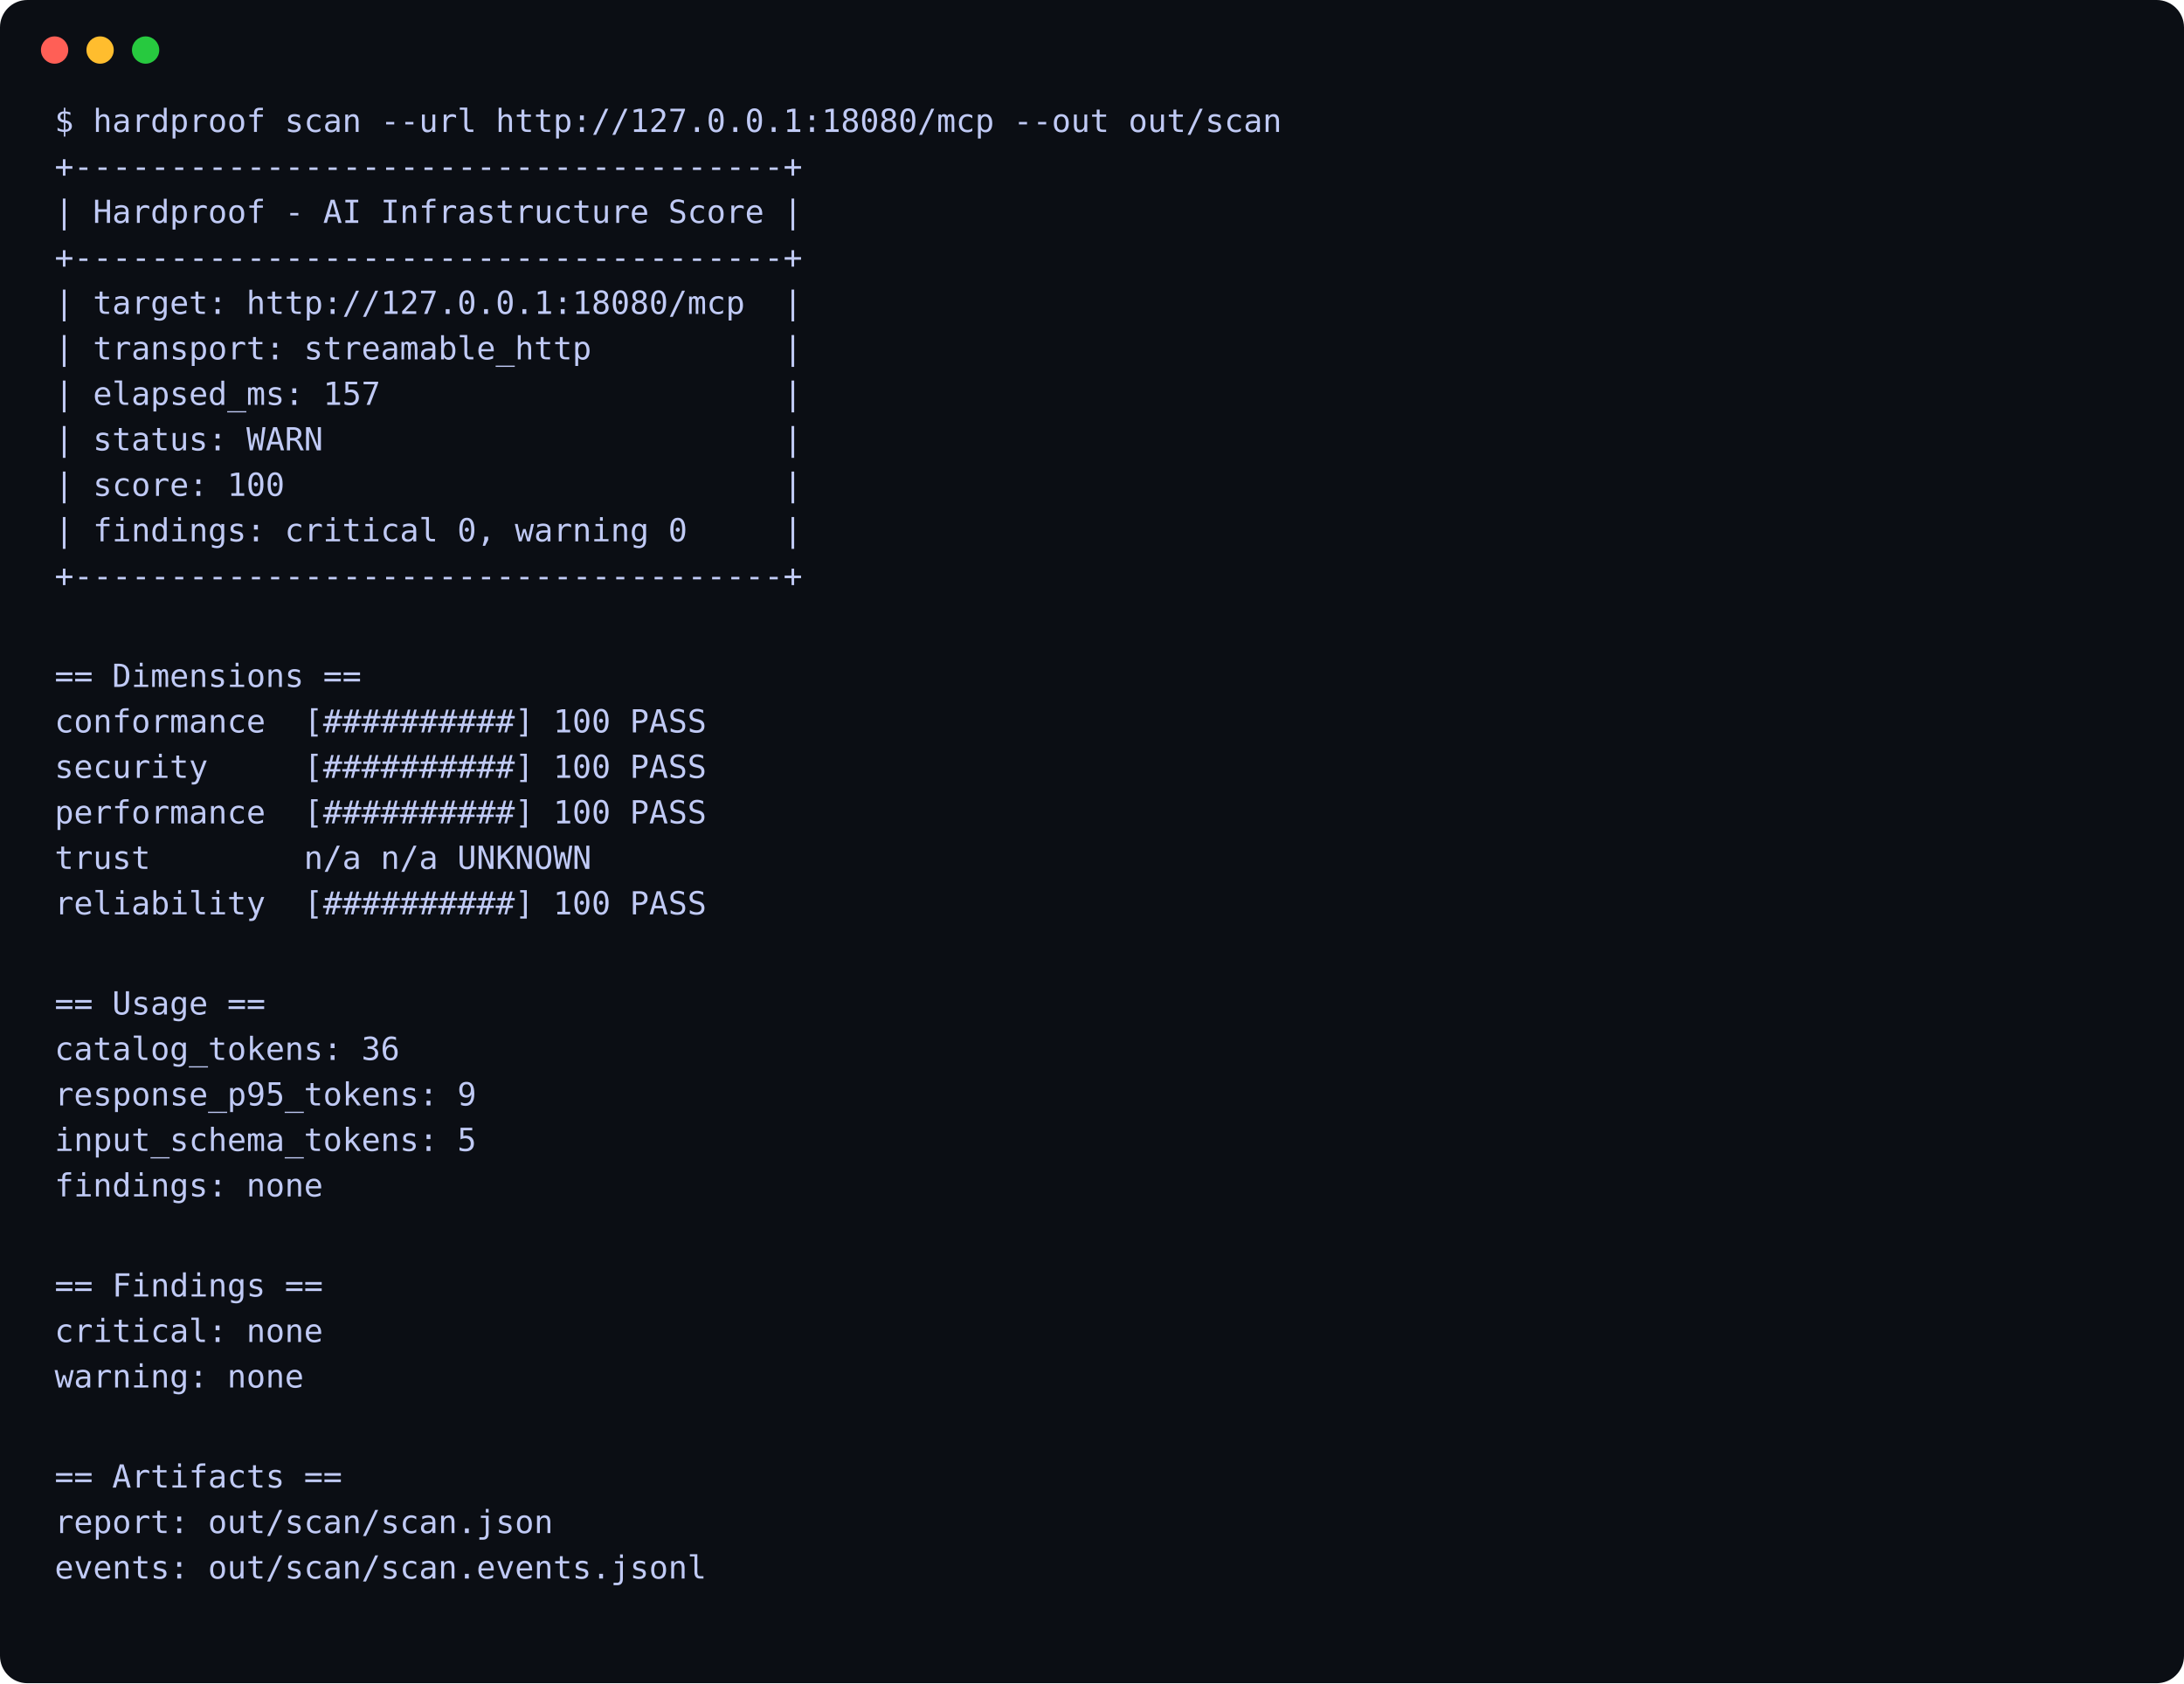
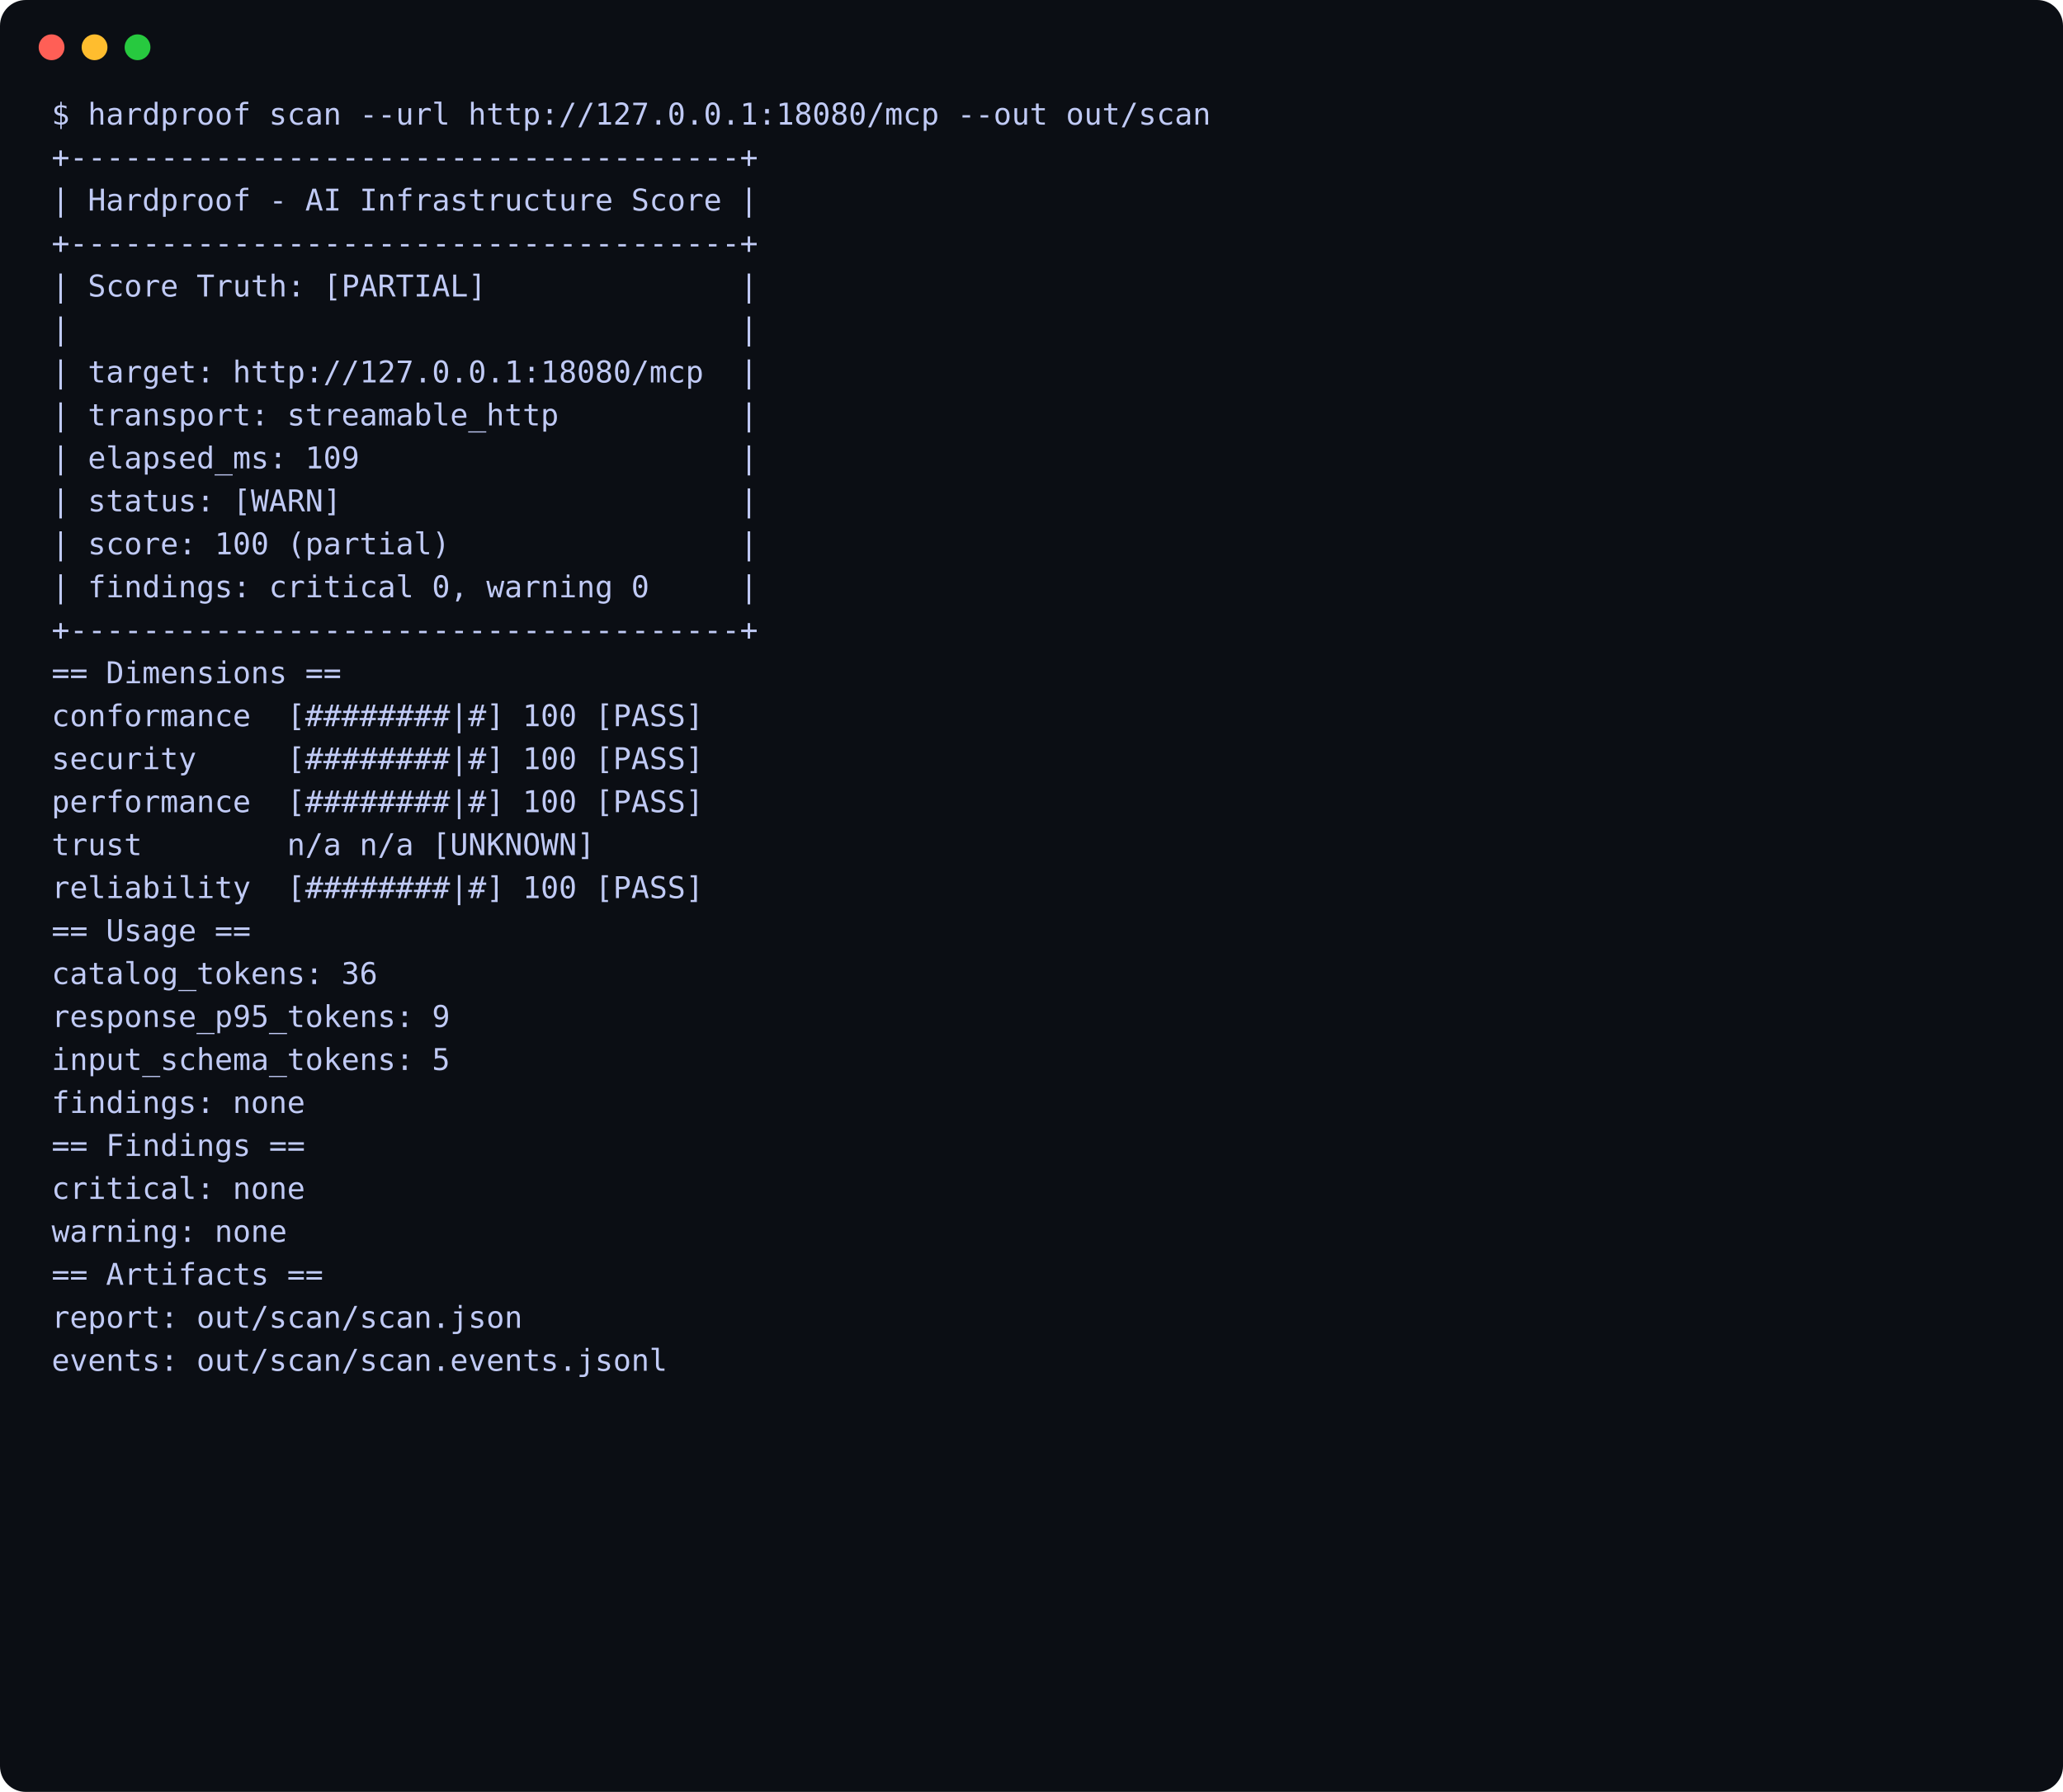
- <svg xmlns="http://www.w3.org/2000/svg" width="960" height="740" viewBox="0 0 960 740">
-   <rect width="960" height="740" rx="12" fill="#0b0e14" />
+ <svg xmlns="http://www.w3.org/2000/svg" width="960" height="834" viewBox="0 0 960 834">
+   <rect width="960" height="834" rx="12" fill="#0b0e14" />
  <circle cx="24" cy="22" r="6" fill="#ff5f56" />
  <circle cx="44" cy="22" r="6" fill="#ffbd2e" />
  <circle cx="64" cy="22" r="6" fill="#27c93f" />
  <text x="24" y="58" font-family="SFMono-Regular, Menlo, Monaco, Consolas, monospace" font-size="14" fill="#c0caf5" xml:space="preserve">
    <tspan x="24" dy="0">$ hardproof scan --url http://127.0.0.1:18080/mcp --out out/scan</tspan>
    <tspan x="24" dy="20">+-------------------------------------+</tspan>
    <tspan x="24" dy="20">| Hardproof - AI Infrastructure Score |</tspan>
    <tspan x="24" dy="20">+-------------------------------------+</tspan>
+     <tspan x="24" dy="20">| Score Truth: [PARTIAL]              |</tspan>
+     <tspan x="24" dy="20">|                                     |</tspan>
    <tspan x="24" dy="20">| target: http://127.0.0.1:18080/mcp  |</tspan>
    <tspan x="24" dy="20">| transport: streamable_http          |</tspan>
-     <tspan x="24" dy="20">| elapsed_ms: 157                     |</tspan>
-     <tspan x="24" dy="20">| status: WARN                        |</tspan>
-     <tspan x="24" dy="20">| score: 100                          |</tspan>
+     <tspan x="24" dy="20">| elapsed_ms: 109                     |</tspan>
+     <tspan x="24" dy="20">| status: [WARN]                      |</tspan>
+     <tspan x="24" dy="20">| score: 100 (partial)                |</tspan>
    <tspan x="24" dy="20">| findings: critical 0, warning 0     |</tspan>
    <tspan x="24" dy="20">+-------------------------------------+</tspan>
-     <tspan x="24" dy="24"> </tspan>
+     <tspan x="24" dy="20" />
+     <tspan x="24" dy="20" />
    <tspan x="24" dy="20">== Dimensions ==</tspan>
-     <tspan x="24" dy="20">conformance  [##########] 100 PASS</tspan>
-     <tspan x="24" dy="20">security     [##########] 100 PASS</tspan>
-     <tspan x="24" dy="20">performance  [##########] 100 PASS</tspan>
-     <tspan x="24" dy="20">trust        n/a n/a UNKNOWN</tspan>
-     <tspan x="24" dy="20">reliability  [##########] 100 PASS</tspan>
-     <tspan x="24" dy="24"> </tspan>
+     <tspan x="24" dy="20">conformance  [########|#] 100 [PASS]</tspan>
+     <tspan x="24" dy="20">security     [########|#] 100 [PASS]</tspan>
+     <tspan x="24" dy="20">performance  [########|#] 100 [PASS]</tspan>
+     <tspan x="24" dy="20">trust        n/a n/a [UNKNOWN]</tspan>
+     <tspan x="24" dy="20">reliability  [########|#] 100 [PASS]</tspan>
+     <tspan x="24" dy="20" />
+     <tspan x="24" dy="20" />
    <tspan x="24" dy="20">== Usage ==</tspan>
    <tspan x="24" dy="20">catalog_tokens: 36</tspan>
    <tspan x="24" dy="20">response_p95_tokens: 9</tspan>
    <tspan x="24" dy="20">input_schema_tokens: 5</tspan>
    <tspan x="24" dy="20">findings: none</tspan>
-     <tspan x="24" dy="24"> </tspan>
+     <tspan x="24" dy="20" />
+     <tspan x="24" dy="20" />
    <tspan x="24" dy="20">== Findings ==</tspan>
    <tspan x="24" dy="20">critical: none</tspan>
    <tspan x="24" dy="20">warning: none</tspan>
-     <tspan x="24" dy="24"> </tspan>
+     <tspan x="24" dy="20" />
+     <tspan x="24" dy="20" />
    <tspan x="24" dy="20">== Artifacts ==</tspan>
    <tspan x="24" dy="20">report: out/scan/scan.json</tspan>
    <tspan x="24" dy="20">events: out/scan/scan.events.jsonl</tspan>
  </text>
</svg>
